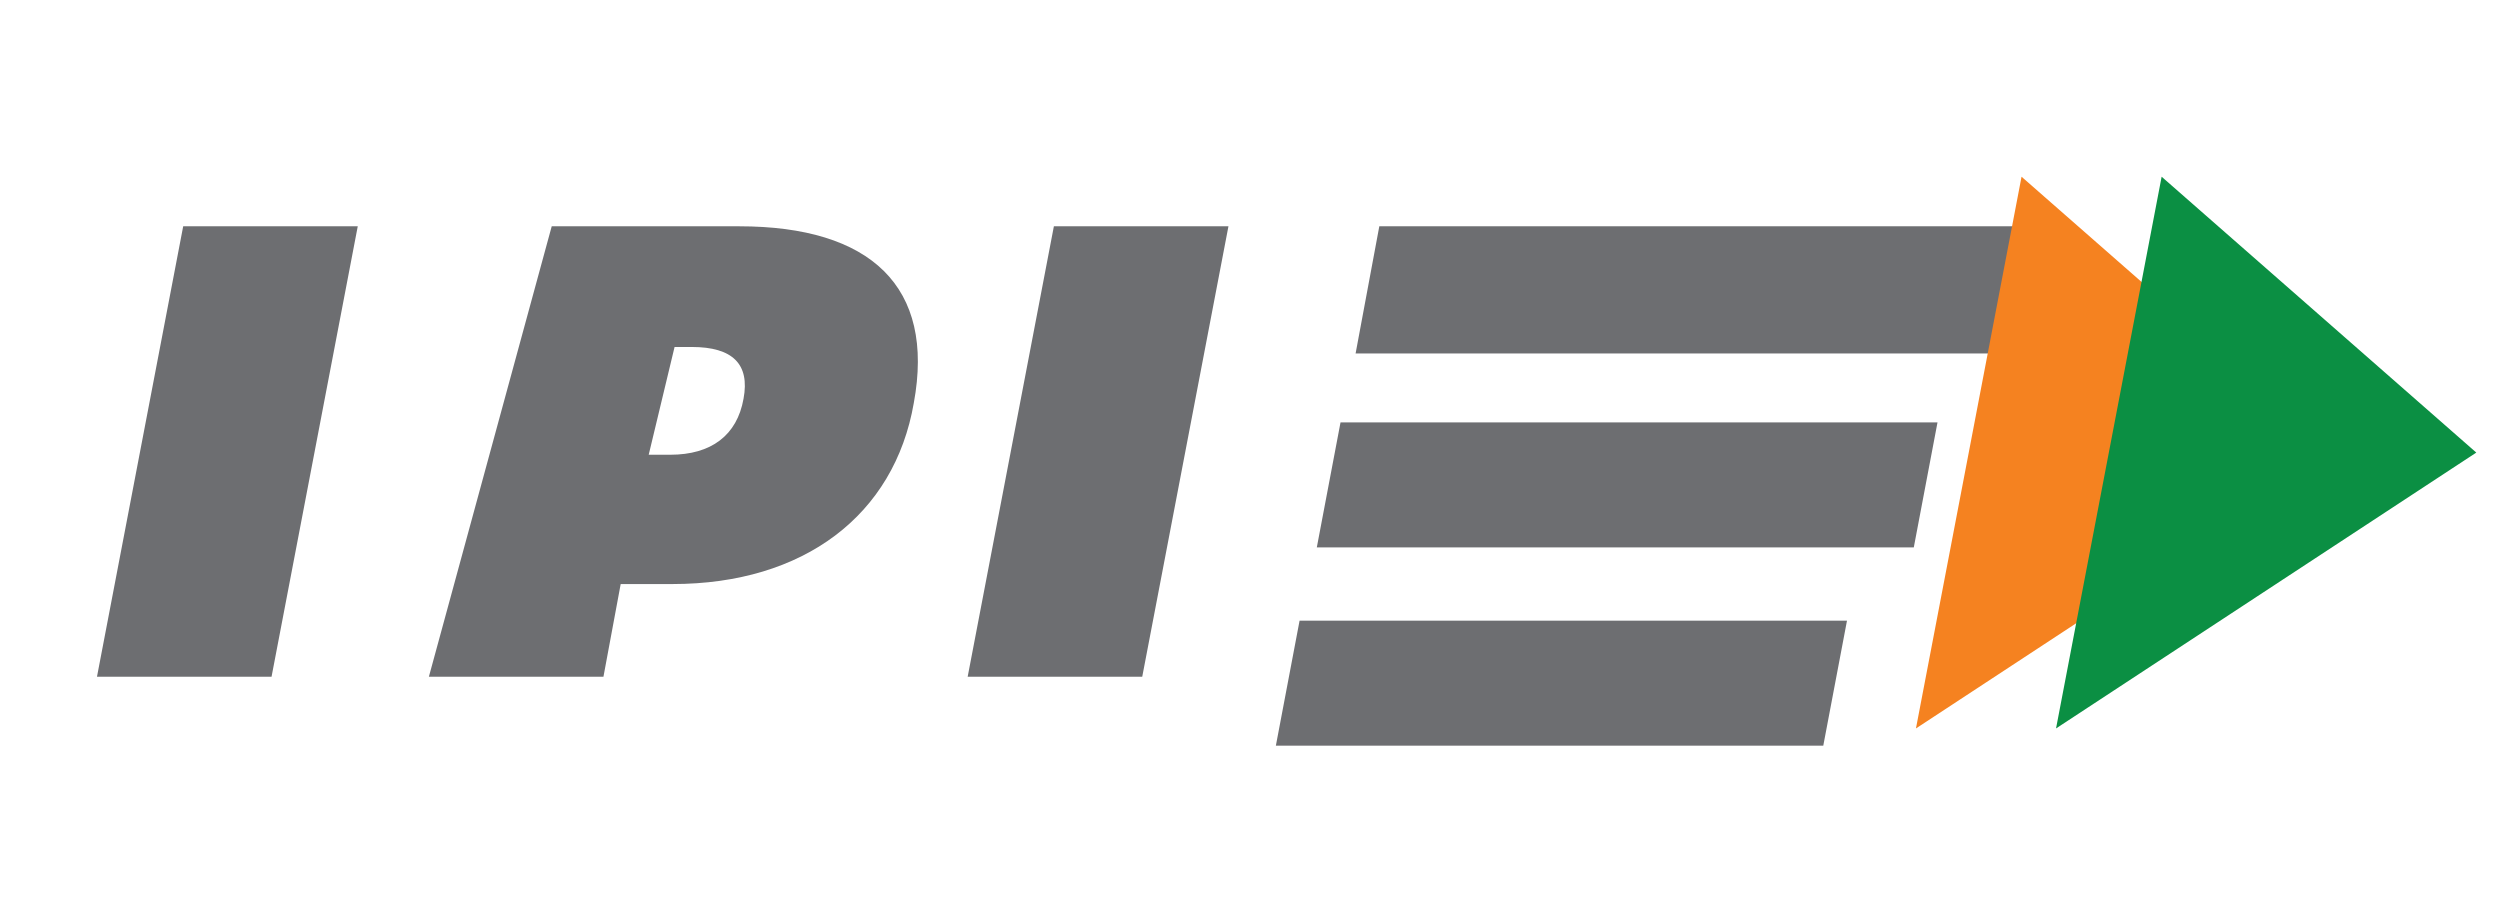
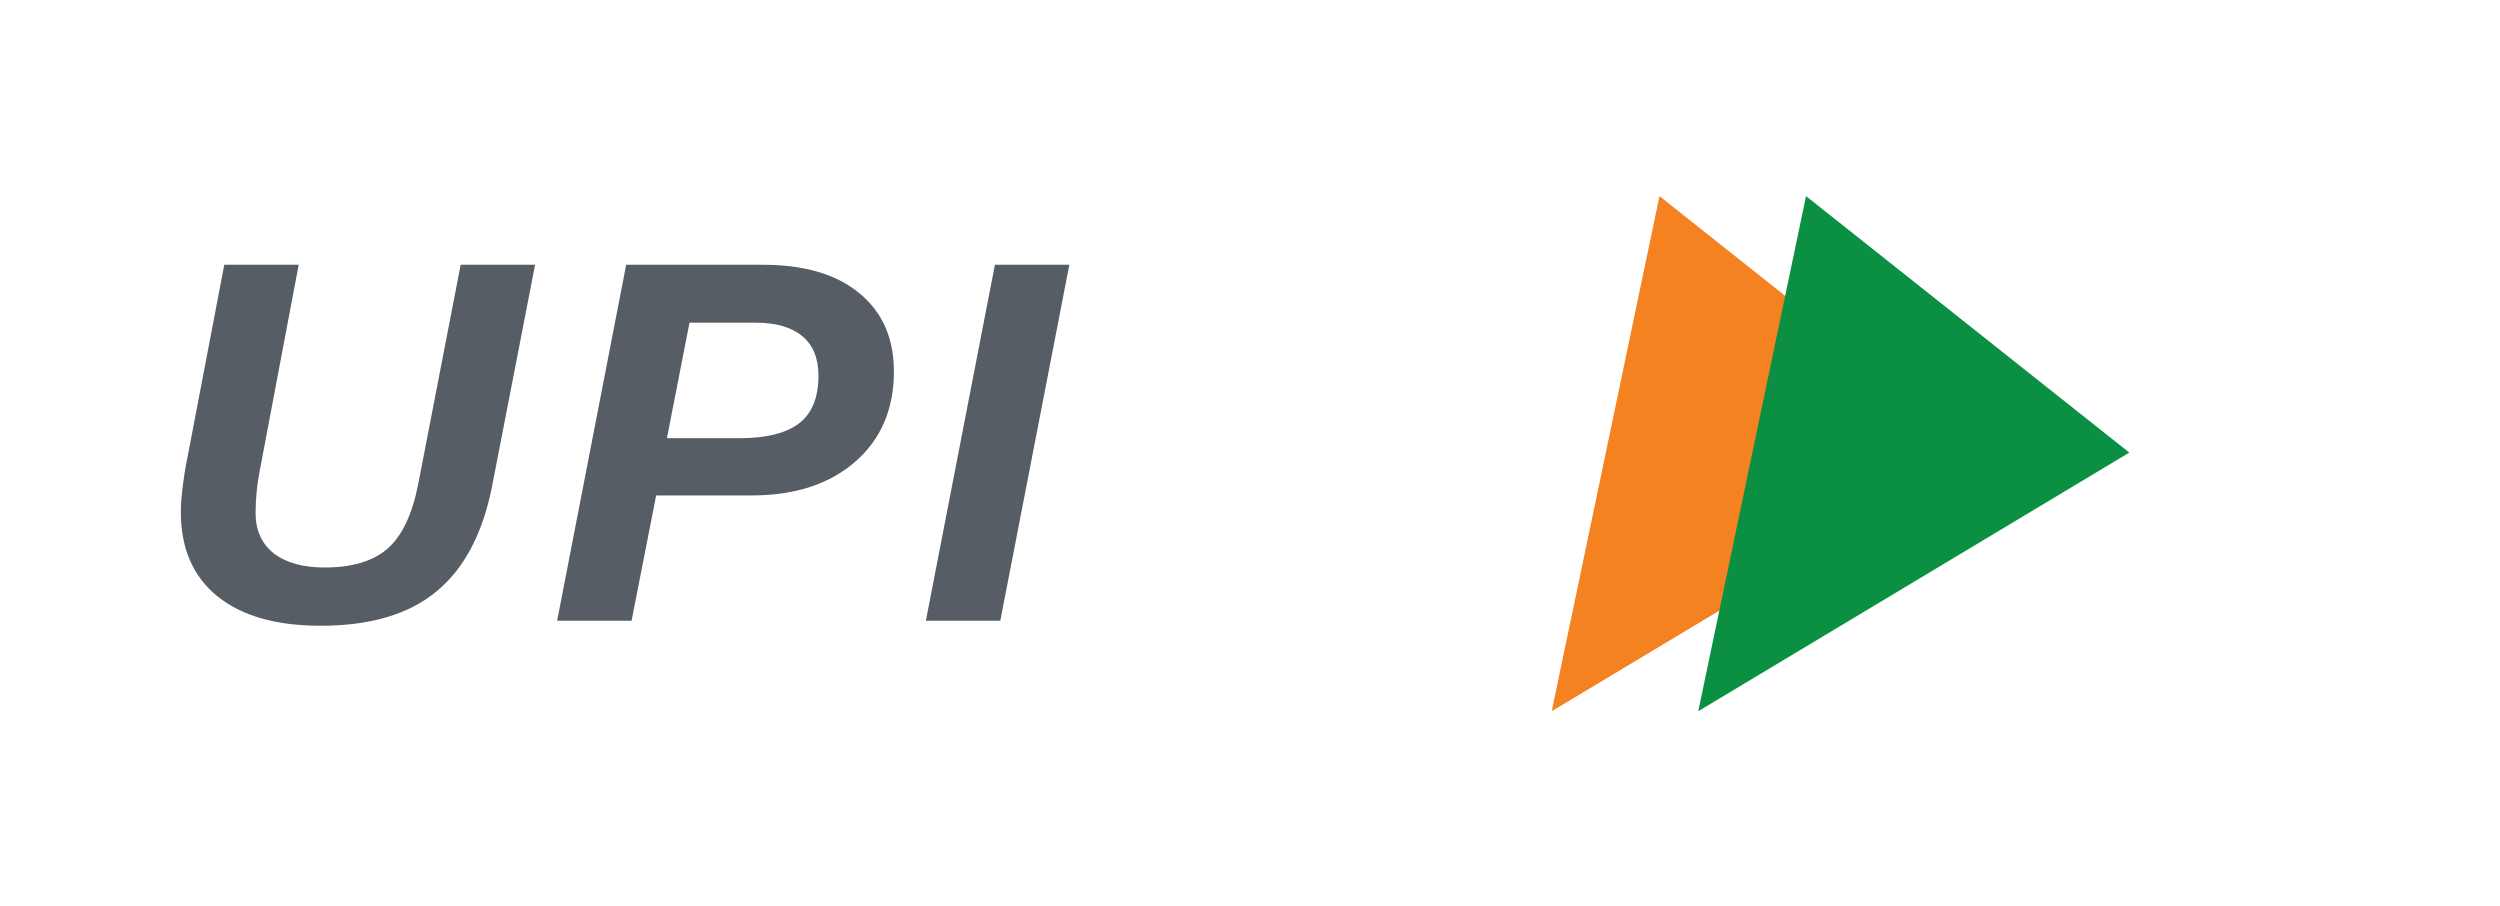
<svg xmlns="http://www.w3.org/2000/svg" viewBox="0 0 116 42" role="img" aria-labelledby="title">
  <rect width="116" height="42" fill="none" />
-   <path fill="#6D6E71" d="M8.5 10.5h8.1l-4 20.9H4.5l4-20.9Zm17.1 0h8.7c6.1 0 9.1 2.8 8.1 8.2-.9 5.2-5.1 8.4-11.2 8.4h-2.4l-.8 4.3h-8.1l5.7-20.9Zm5.5 10.6c1.9 0 3.1-.9 3.4-2.6.3-1.6-.5-2.4-2.4-2.4h-.8l-1.2 5h1Zm17.8-10.6H57l-4 20.9h-8.1l4-20.9Zm15.1 0h30.1l-1.1 5.9H62.9l1.1-5.9Zm-1.8 9.1h27.7l-1.1 5.8H61.1l1.1-5.8Zm-1.9 9.2h25.4l-1.1 5.8H59.2l1.1-5.8Z" />
-   <path fill="#F58220" d="M93.8 8.2 108.4 21 88.9 33.8l4.9-25.6Z" />
-   <path fill="#0B8F43" d="m100.3 8.2 14.6 12.8-19.5 12.8 4.9-25.6Z" />
+   <text x="7" y="28.8" fill="#565D65" font-family="Arial, Helvetica, sans-serif" font-size="24" font-style="italic" font-weight="900" letter-spacing="1.1">
+     UPI
+   </text>
+   <path fill="#F58220" d="M77 9.1 92 21 72 33l5-23.9Z" />
+   <path fill="#0B8F43" d="M83.8 9.1 98.8 21 78.8 33l5-23.9Z" />
</svg>
